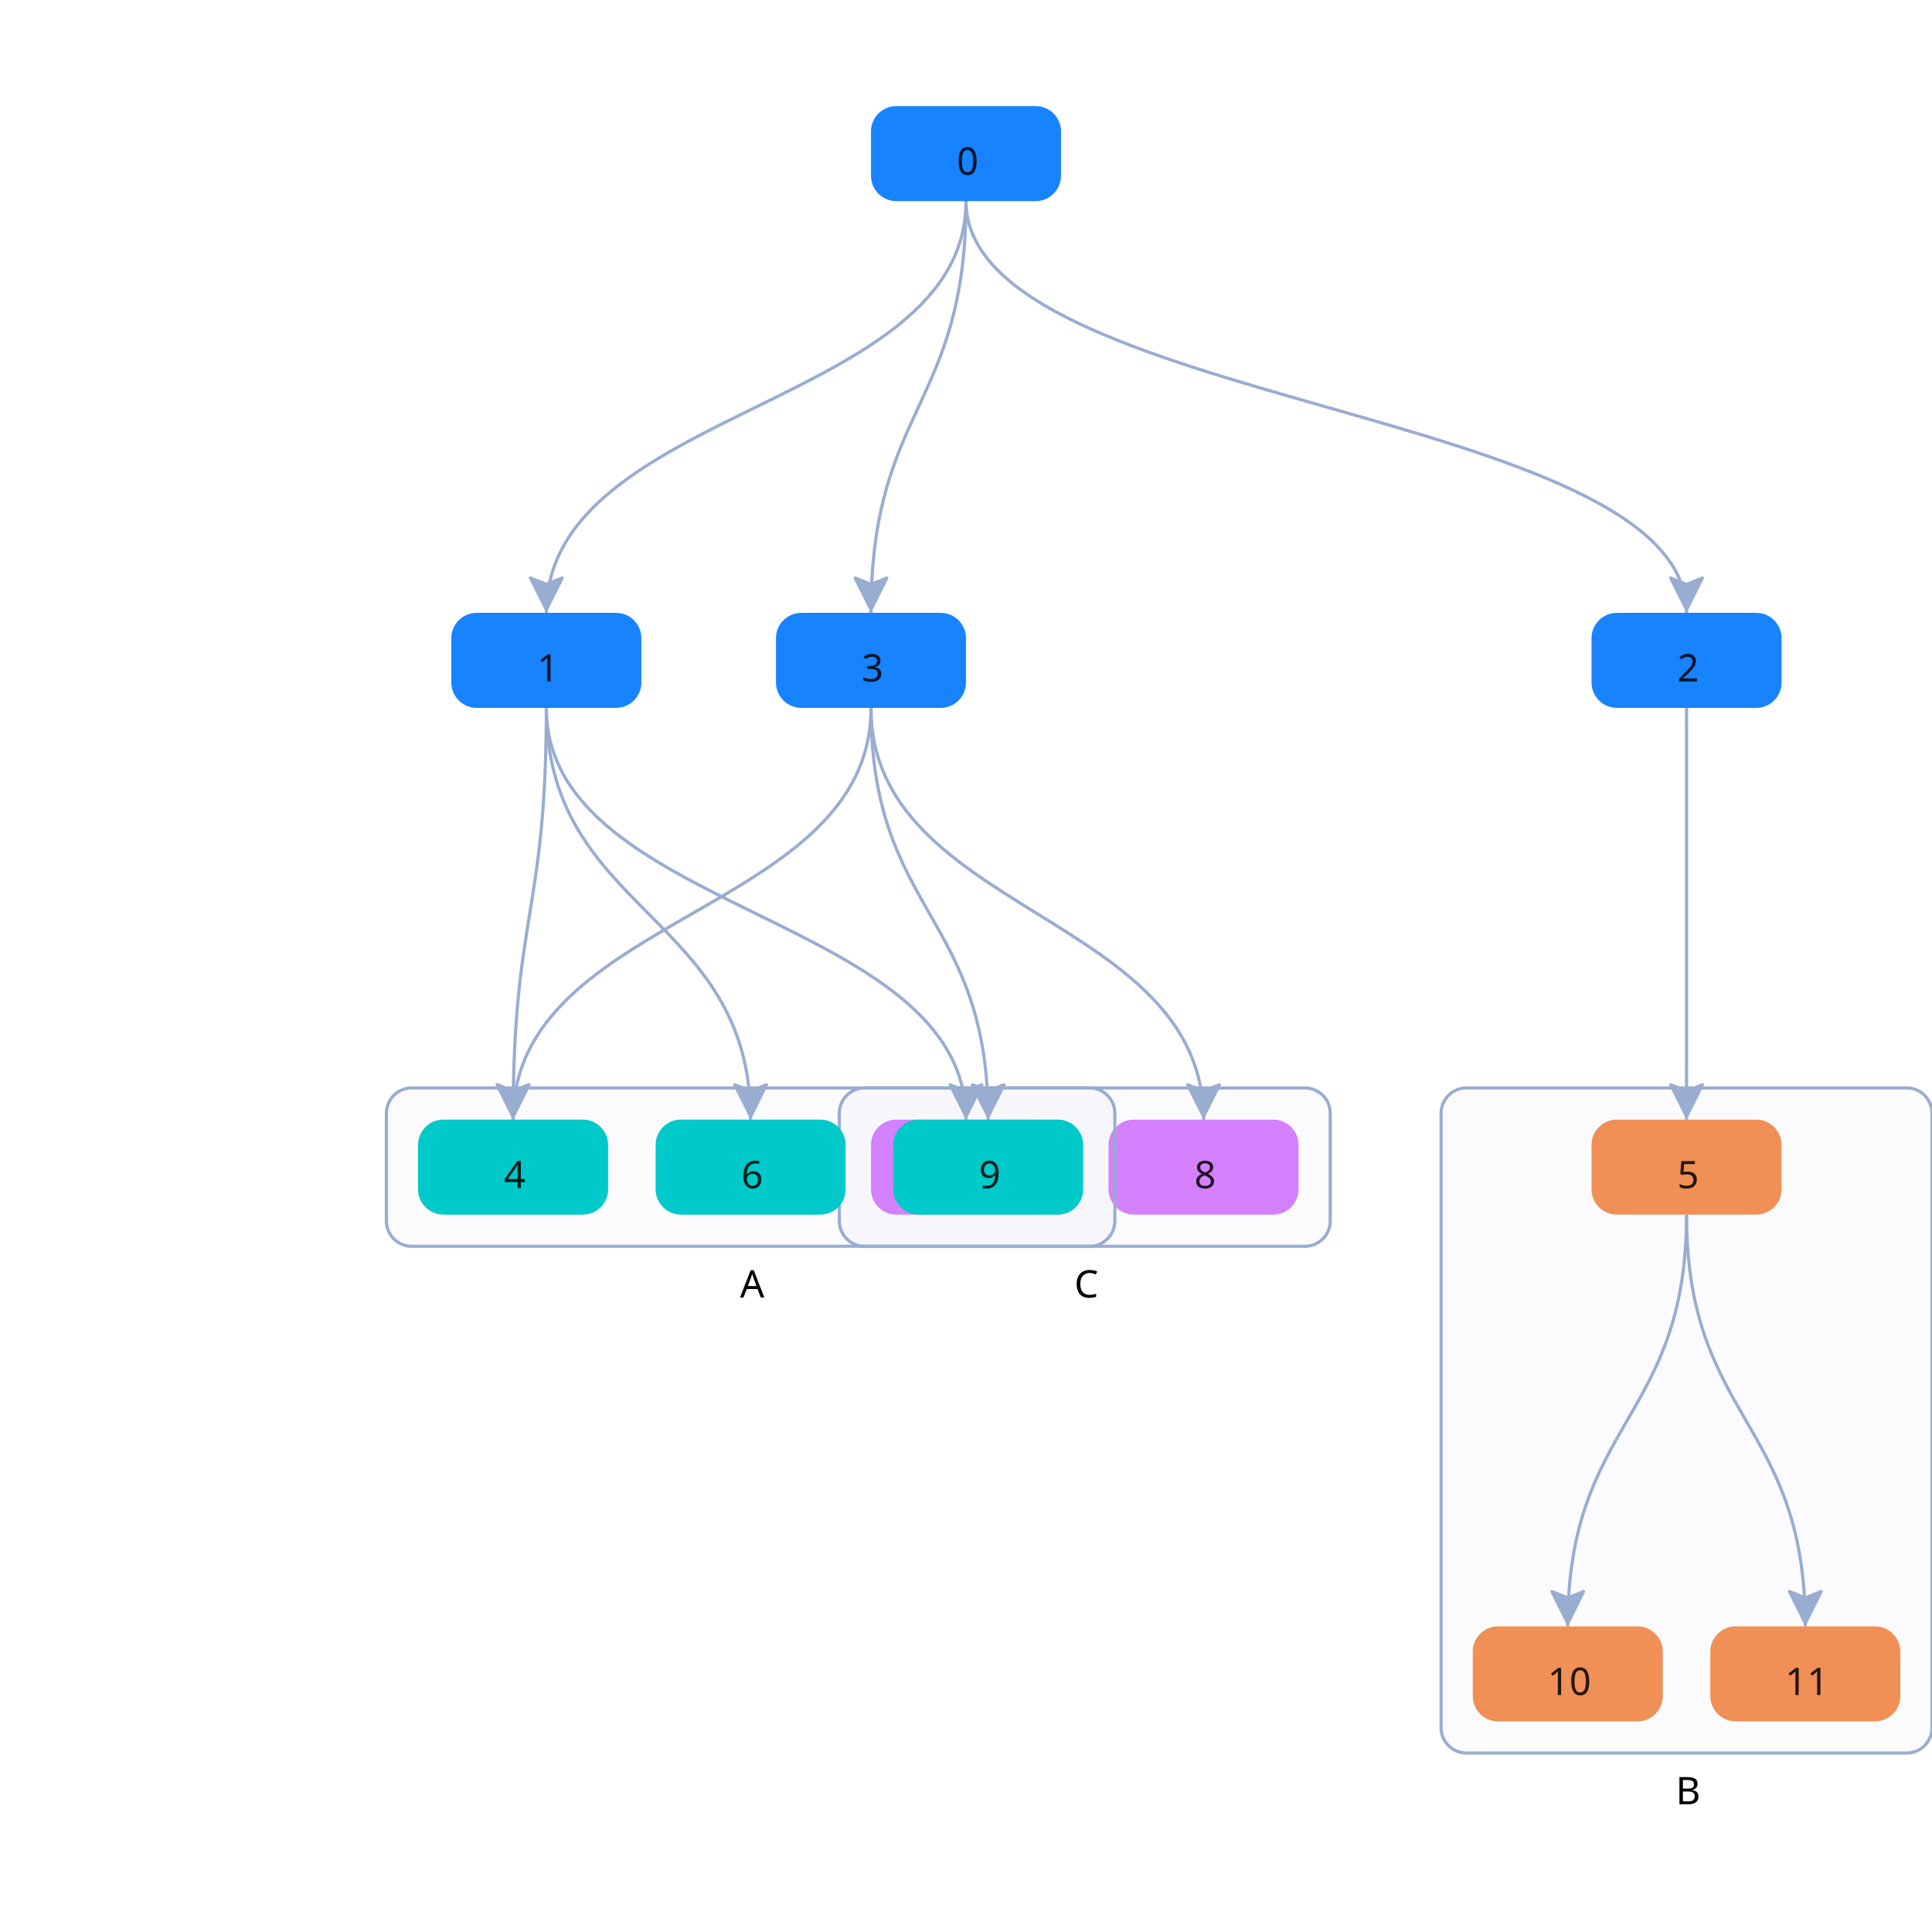
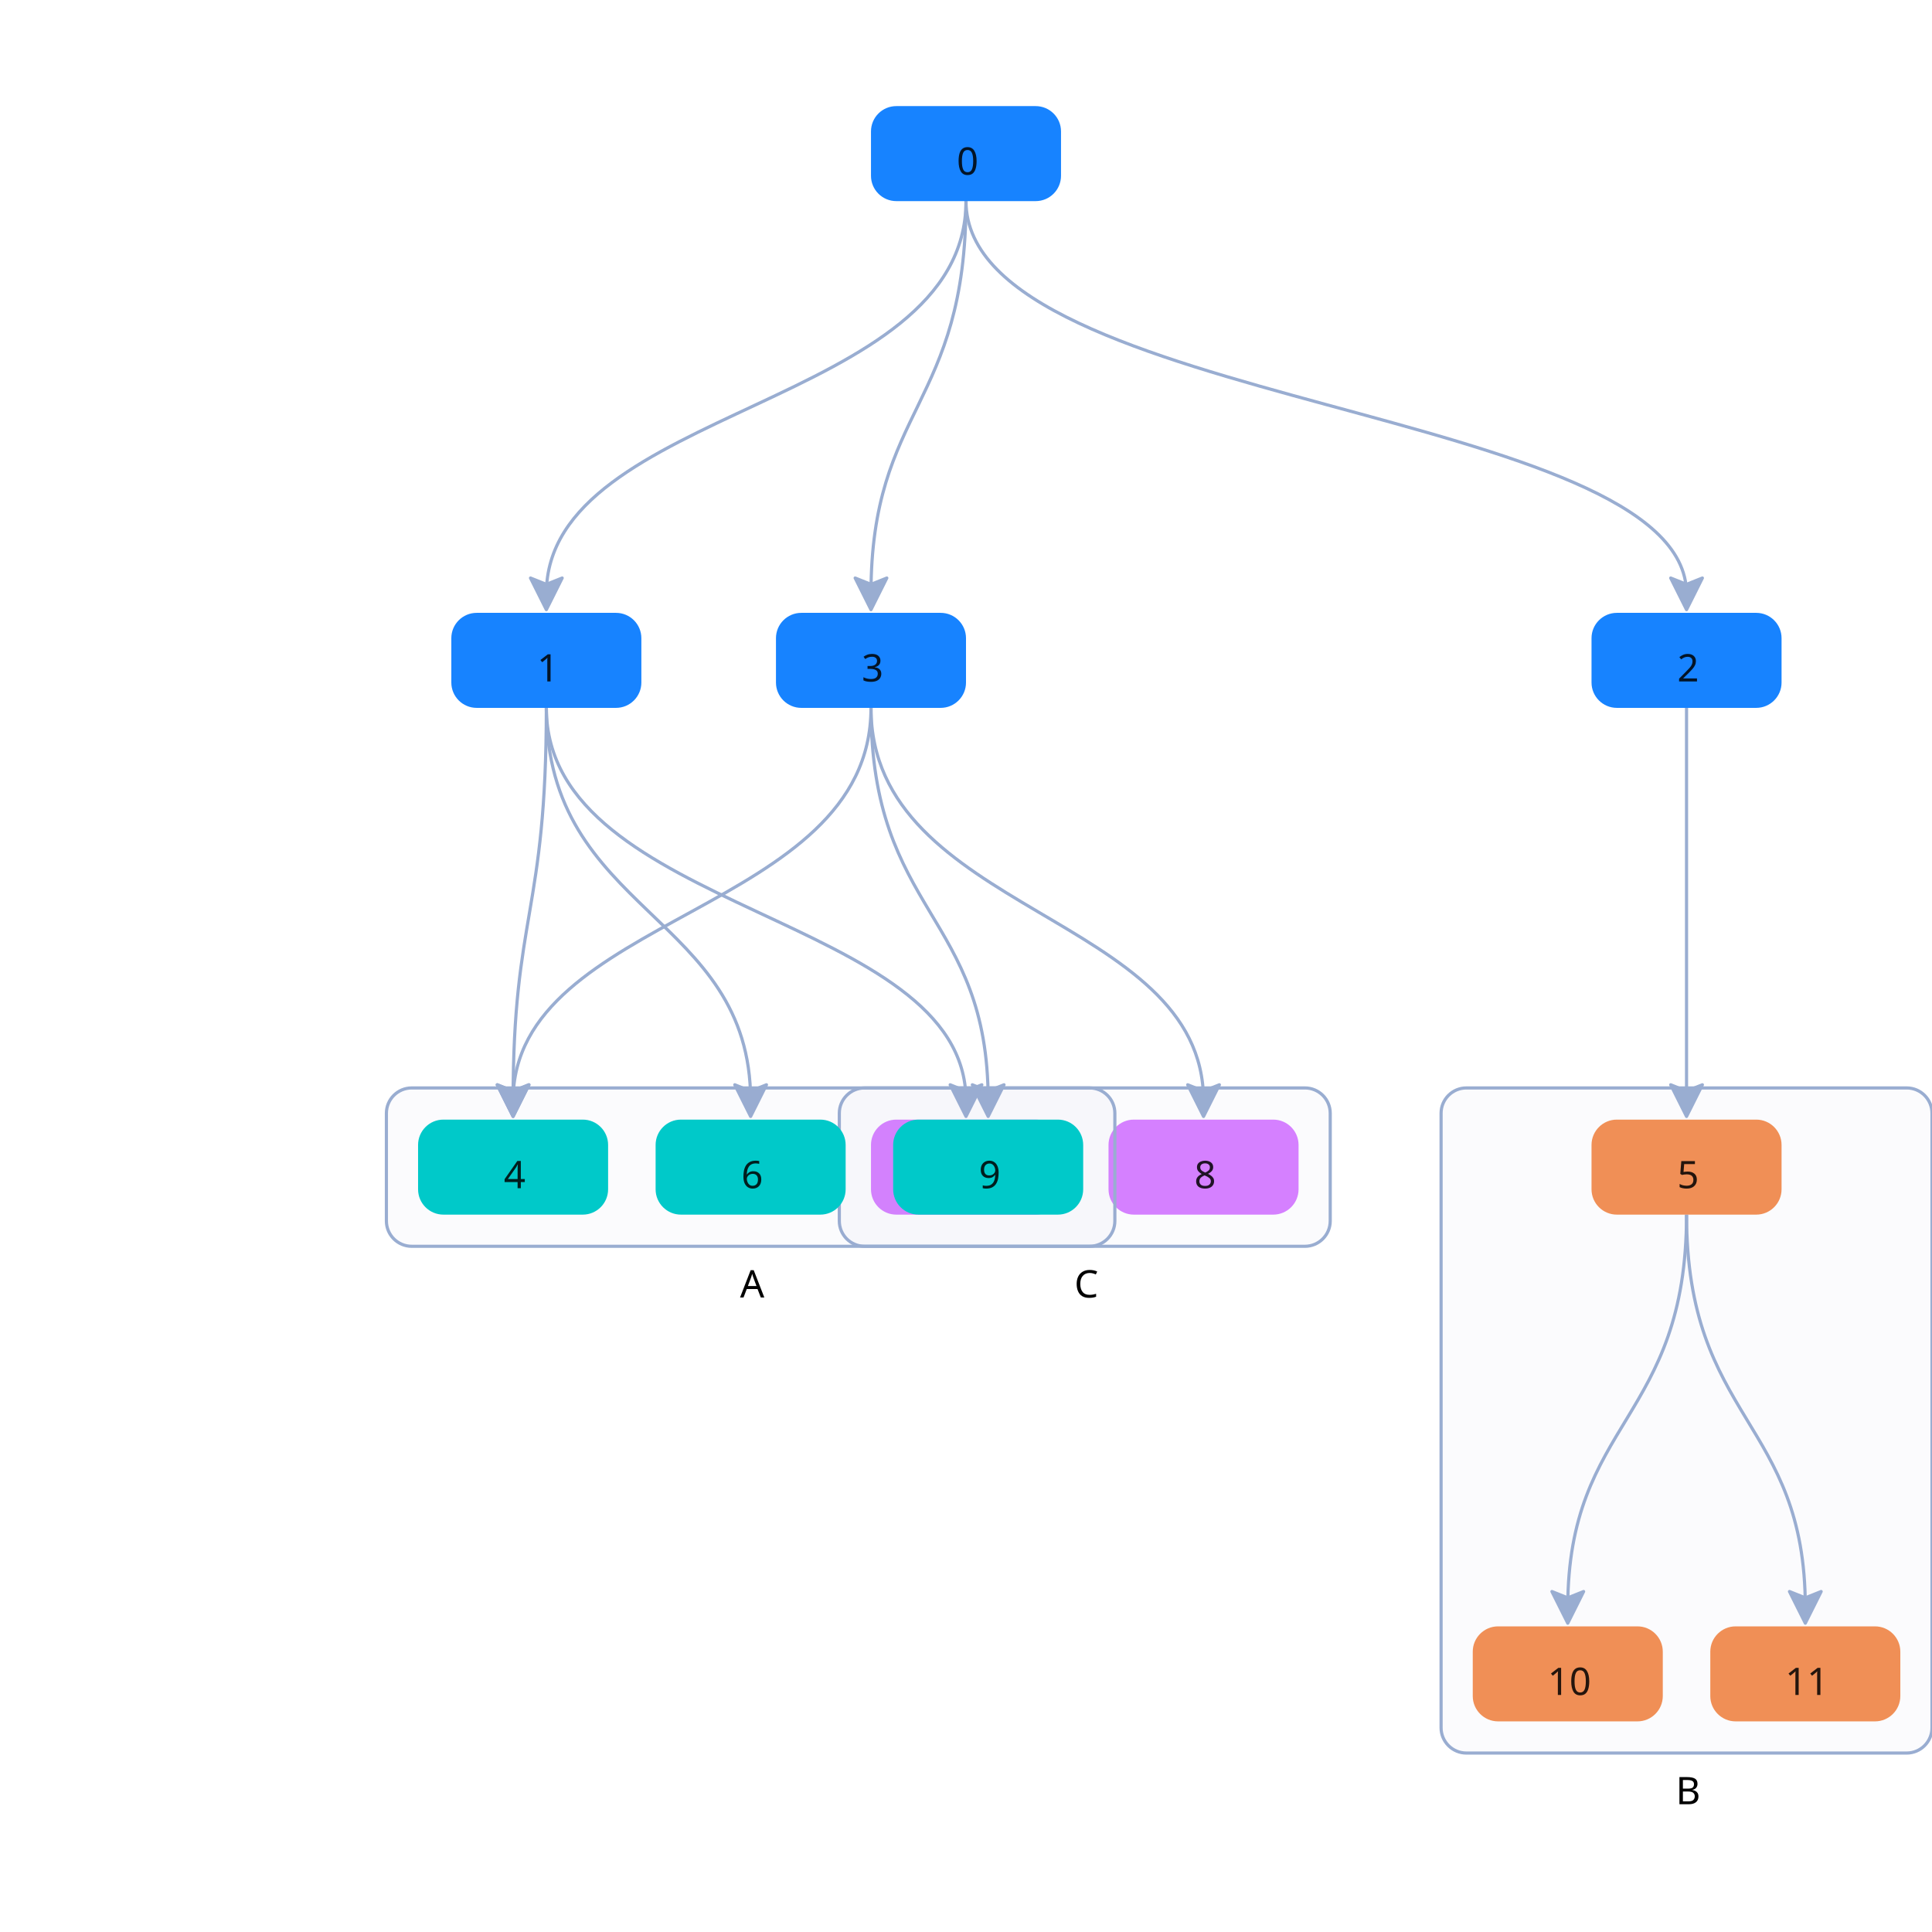
<svg xmlns="http://www.w3.org/2000/svg" width="500" height="500" style="background: transparent; position: absolute; outline: none;" color-interpolation-filters="sRGB" tabindex="1">
  <defs />
  <g transform="matrix(0.819672,0,0,0.819672,-6.147559,-25.81969)">
    <g fill="none">
      <g fill="none" class="elements">
        <g fill="none" x="540" y="480" transform="matrix(1,0,0,1,540,480)">
          <g>
            <path fill="rgba(153,173,209,1)" d="M -69.5,-105 l 139,0 a 8,8,0,0,1,8,8 l 0,194 a 8,8,0,0,1,-8,8 l -139,0 a 8,8,0,0,1,-8,-8 l 0,-194 a 8,8,0,0,1,8,-8 z" class="key" stroke-dasharray="0,0" stroke-width="1" fill-opacity="0.04" stroke="rgba(153,173,209,1)" width="155" height="210" x="-77.5" y="-105" />
          </g>
          <g fill="none" class="label" transform="matrix(1,0,0,1,0,105)">
            <g>
              <text fill="rgba(0,0,0,1)" dominant-baseline="central" paint-order="stroke" dx="0.5" dy="11.5px" class="text" font-size="12" font-family="system-ui, sans-serif" text-anchor="middle" font-weight="400">
                B
              </text>
            </g>
          </g>
        </g>
        <g fill="none" x="350" y="400" transform="matrix(1,0,0,1,350,400)">
          <g>
            <path fill="rgba(153,173,209,1)" d="M -69.5,-25 l 139,0 a 8,8,0,0,1,8,8 l 0,34 a 8,8,0,0,1,-8,8 l -139,0 a 8,8,0,0,1,-8,-8 l 0,-34 a 8,8,0,0,1,8,-8 z" class="key" stroke-dasharray="0,0" stroke-width="1" fill-opacity="0.04" stroke="rgba(153,173,209,1)" width="155" height="50" x="-77.5" y="-25" />
          </g>
          <g fill="none" class="label" transform="matrix(1,0,0,1,0,25)">
            <g>
              <text fill="rgba(0,0,0,1)" dominant-baseline="central" paint-order="stroke" dx="0.5" dy="11.5px" class="text" font-size="12" font-family="system-ui, sans-serif" text-anchor="middle" font-weight="400">
                C
              </text>
            </g>
          </g>
        </g>
        <g fill="none" marker-start="false" marker-end="true">
          <g fill="none" marker-start="false" marker-end="true" stroke="transparent" stroke-width="3" />
          <g>
-             <path fill="none" d="M 312.5,95 C 312.5 160,180 160,180 225 L 180,219" class="key" stroke-width="1" stroke="rgba(153,173,209,1)" />
+             <path fill="none" d="M 312.5,95 C 312.5 160,180 160,180 219" class="key" stroke-width="1" stroke="rgba(153,173,209,1)" />
            <path fill="none" d="M 0,-15 C 0 -15,0 -15,0 -15" class="key" stroke-width="3" stroke="transparent" />
            <g transform="matrix(0,-1,1,0,180,219)">
              <path fill="rgba(153,173,209,1)" d="M -5,0 L 5,-5 L 3,0 L 5,5 Z" stroke="rgba(153,173,209,1)" width="10" height="10" stroke-dasharray="0,0" stroke-linejoin="round" stroke-width="1" />
            </g>
          </g>
        </g>
        <g fill="none" marker-start="false" marker-end="true">
          <g fill="none" marker-start="false" marker-end="true" stroke="transparent" stroke-width="3" />
          <g>
-             <path fill="none" d="M 312.5,95 C 312.5 160,540 160,540 225 L 540,219" class="key" stroke-width="1" stroke="rgba(153,173,209,1)" />
+             <path fill="none" d="M 312.5,95 C 312.5 160,540 160,540 219" class="key" stroke-width="1" stroke="rgba(153,173,209,1)" />
            <path fill="none" d="M 0,-15 C 0 -15,0 -15,0 -15" class="key" stroke-width="3" stroke="transparent" />
            <g transform="matrix(0,-1,1,0,540,219)">
              <path fill="rgba(153,173,209,1)" d="M -5,0 L 5,-5 L 3,0 L 5,5 Z" stroke="rgba(153,173,209,1)" width="10" height="10" stroke-dasharray="0,0" stroke-linejoin="round" stroke-width="1" />
            </g>
          </g>
        </g>
        <g fill="none" marker-start="false" marker-end="true">
          <g fill="none" marker-start="false" marker-end="true" stroke="transparent" stroke-width="3" />
          <g>
-             <path fill="none" d="M 180,255 C 180 320,169.5 320,169.5 385 L 169.5,379" class="key" stroke-width="1" stroke="rgba(153,173,209,1)" />
+             <path fill="none" d="M 180,255 C 180 320,169.5 320,169.5 379" class="key" stroke-width="1" stroke="rgba(153,173,209,1)" />
            <path fill="none" d="M 0,-15 C 0 -15,0 -15,0 -15" class="key" stroke-width="3" stroke="transparent" />
            <g transform="matrix(0,-1,1,0,169.5,379)">
              <path fill="rgba(153,173,209,1)" d="M -5,0 L 5,-5 L 3,0 L 5,5 Z" stroke="rgba(153,173,209,1)" width="10" height="10" stroke-dasharray="0,0" stroke-linejoin="round" stroke-width="1" />
            </g>
          </g>
        </g>
        <g fill="none" marker-start="false" marker-end="true">
          <g fill="none" marker-start="false" marker-end="true" stroke="transparent" stroke-width="3" />
          <g>
-             <path fill="none" d="M 312.5,95 C 312.5 160,282.5 160,282.5 225 L 282.5,219" class="key" stroke-width="1" stroke="rgba(153,173,209,1)" />
+             <path fill="none" d="M 312.5,95 C 312.5 160,282.5 160,282.5 219" class="key" stroke-width="1" stroke="rgba(153,173,209,1)" />
            <path fill="none" d="M 0,-15 C 0 -15,0 -15,0 -15" class="key" stroke-width="3" stroke="transparent" />
            <g transform="matrix(0,-1,1,0,282.5,219)">
              <path fill="rgba(153,173,209,1)" d="M -5,0 L 5,-5 L 3,0 L 5,5 Z" stroke="rgba(153,173,209,1)" width="10" height="10" stroke-dasharray="0,0" stroke-linejoin="round" stroke-width="1" />
            </g>
          </g>
        </g>
        <g fill="none" marker-start="false" marker-end="true">
          <g fill="none" marker-start="false" marker-end="true" stroke="transparent" stroke-width="3" />
          <g>
-             <path fill="none" d="M 282.5,255 C 282.5 320,169.5 320,169.5 385 L 169.5,379" class="key" stroke-width="1" stroke="rgba(153,173,209,1)" />
+             <path fill="none" d="M 282.5,255 C 282.5 320,169.5 320,169.5 379" class="key" stroke-width="1" stroke="rgba(153,173,209,1)" />
            <path fill="none" d="M 0,-15 C 0 -15,0 -15,0 -15" class="key" stroke-width="3" stroke="transparent" />
            <g transform="matrix(0,-1,1,0,169.5,379)">
              <path fill="rgba(153,173,209,1)" d="M -5,0 L 5,-5 L 3,0 L 5,5 Z" stroke="rgba(153,173,209,1)" width="10" height="10" stroke-dasharray="0,0" stroke-linejoin="round" stroke-width="1" />
            </g>
          </g>
        </g>
        <g fill="none" marker-start="false" marker-end="true">
          <g fill="none" marker-start="false" marker-end="true" stroke="transparent" stroke-width="3" />
          <g>
-             <path fill="none" d="M 540,255 C 540 320,540 320,540 385 L 540,379" class="key" stroke-width="1" stroke="rgba(153,173,209,1)" />
+             <path fill="none" d="M 540,255 C 540 320,540 320,540 379" class="key" stroke-width="1" stroke="rgba(153,173,209,1)" />
            <path fill="none" d="M 0,-15 C 0 -15,0 -15,0 -15" class="key" stroke-width="3" stroke="transparent" />
            <g transform="matrix(0,-1,1,0,540,379)">
              <path fill="rgba(153,173,209,1)" d="M -5,0 L 5,-5 L 3,0 L 5,5 Z" stroke="rgba(153,173,209,1)" width="10" height="10" stroke-dasharray="0,0" stroke-linejoin="round" stroke-width="1" />
            </g>
          </g>
        </g>
        <g fill="none" marker-start="false" marker-end="true">
          <g fill="none" marker-start="false" marker-end="true" stroke="transparent" stroke-width="3" />
          <g>
-             <path fill="none" d="M 180,255 C 180 320,244.5 320,244.5 385 L 244.5,379" class="key" stroke-width="1" stroke="rgba(153,173,209,1)" />
+             <path fill="none" d="M 180,255 C 180 320,244.5 320,244.5 379" class="key" stroke-width="1" stroke="rgba(153,173,209,1)" />
            <path fill="none" d="M 0,-15 C 0 -15,0 -15,0 -15" class="key" stroke-width="3" stroke="transparent" />
            <g transform="matrix(0,-1,1,0,244.5,379)">
              <path fill="rgba(153,173,209,1)" d="M -5,0 L 5,-5 L 3,0 L 5,5 Z" stroke="rgba(153,173,209,1)" width="10" height="10" stroke-dasharray="0,0" stroke-linejoin="round" stroke-width="1" />
            </g>
          </g>
        </g>
        <g fill="none" marker-start="false" marker-end="true">
          <g fill="none" marker-start="false" marker-end="true" stroke="transparent" stroke-width="3" />
          <g>
-             <path fill="none" d="M 180,255 C 180 320,312.5 320,312.5 385 L 312.5,379" class="key" stroke-width="1" stroke="rgba(153,173,209,1)" />
+             <path fill="none" d="M 180,255 C 180 320,312.5 320,312.5 379" class="key" stroke-width="1" stroke="rgba(153,173,209,1)" />
            <path fill="none" d="M 0,-15 C 0 -15,0 -15,0 -15" class="key" stroke-width="3" stroke="transparent" />
            <g transform="matrix(0,-1,1,0,312.5,379)">
              <path fill="rgba(153,173,209,1)" d="M -5,0 L 5,-5 L 3,0 L 5,5 Z" stroke="rgba(153,173,209,1)" width="10" height="10" stroke-dasharray="0,0" stroke-linejoin="round" stroke-width="1" />
            </g>
          </g>
        </g>
        <g fill="none" marker-start="false" marker-end="true">
          <g fill="none" marker-start="false" marker-end="true" stroke="transparent" stroke-width="3" />
          <g>
-             <path fill="none" d="M 282.5,255 C 282.5 320,387.5 320,387.5 385 L 387.5,379" class="key" stroke-width="1" stroke="rgba(153,173,209,1)" />
+             <path fill="none" d="M 282.5,255 C 282.5 320,387.5 320,387.5 379" class="key" stroke-width="1" stroke="rgba(153,173,209,1)" />
            <path fill="none" d="M 0,-15 C 0 -15,0 -15,0 -15" class="key" stroke-width="3" stroke="transparent" />
            <g transform="matrix(0,-1,1,0,387.5,379)">
              <path fill="rgba(153,173,209,1)" d="M -5,0 L 5,-5 L 3,0 L 5,5 Z" stroke="rgba(153,173,209,1)" width="10" height="10" stroke-dasharray="0,0" stroke-linejoin="round" stroke-width="1" />
            </g>
          </g>
        </g>
        <g fill="none" marker-start="false" marker-end="true">
          <g fill="none" marker-start="false" marker-end="true" stroke="transparent" stroke-width="3" />
          <g>
-             <path fill="none" d="M 282.5,255 C 282.5 320,319.5 320,319.5 385 L 319.5,379" class="key" stroke-width="1" stroke="rgba(153,173,209,1)" />
+             <path fill="none" d="M 282.5,255 C 282.5 320,319.5 320,319.5 379" class="key" stroke-width="1" stroke="rgba(153,173,209,1)" />
            <path fill="none" d="M 0,-15 C 0 -15,0 -15,0 -15" class="key" stroke-width="3" stroke="transparent" />
            <g transform="matrix(0,-1,1,0,319.5,379)">
              <path fill="rgba(153,173,209,1)" d="M -5,0 L 5,-5 L 3,0 L 5,5 Z" stroke="rgba(153,173,209,1)" width="10" height="10" stroke-dasharray="0,0" stroke-linejoin="round" stroke-width="1" />
            </g>
          </g>
        </g>
        <g fill="none" marker-start="false" marker-end="true">
          <g fill="none" marker-start="false" marker-end="true" stroke="transparent" stroke-width="3" />
          <g>
-             <path fill="none" d="M 540,415 C 540 480,502.5 480,502.5 545 L 502.5,539" class="key" stroke-width="1" stroke="rgba(153,173,209,1)" />
+             <path fill="none" d="M 540,415 C 540 480,502.5 480,502.5 539" class="key" stroke-width="1" stroke="rgba(153,173,209,1)" />
            <path fill="none" d="M 0,-15 C 0 -15,0 -15,0 -15" class="key" stroke-width="3" stroke="transparent" />
            <g transform="matrix(0,-1,1,0,502.5,539)">
              <path fill="rgba(153,173,209,1)" d="M -5,0 L 5,-5 L 3,0 L 5,5 Z" stroke="rgba(153,173,209,1)" width="10" height="10" stroke-dasharray="0,0" stroke-linejoin="round" stroke-width="1" />
            </g>
          </g>
        </g>
        <g fill="none" marker-start="false" marker-end="true">
          <g fill="none" marker-start="false" marker-end="true" stroke="transparent" stroke-width="3" />
          <g>
-             <path fill="none" d="M 540,415 C 540 480,577.5 480,577.5 545 L 577.5,539" class="key" stroke-width="1" stroke="rgba(153,173,209,1)" />
+             <path fill="none" d="M 540,415 C 540 480,577.5 480,577.5 539" class="key" stroke-width="1" stroke="rgba(153,173,209,1)" />
            <path fill="none" d="M 0,-15 C 0 -15,0 -15,0 -15" class="key" stroke-width="3" stroke="transparent" />
            <g transform="matrix(0,-1,1,0,577.5,539)">
              <path fill="rgba(153,173,209,1)" d="M -5,0 L 5,-5 L 3,0 L 5,5 Z" stroke="rgba(153,173,209,1)" width="10" height="10" stroke-dasharray="0,0" stroke-linejoin="round" stroke-width="1" />
            </g>
          </g>
        </g>
        <g fill="none" x="312.5" y="80" transform="matrix(1,0,0,1,312.5,80)">
          <g>
            <path fill="rgba(23,131,255,1)" d="M -22,-15 l 44,0 a 8,8,0,0,1,8,8 l 0,14 a 8,8,0,0,1,-8,8 l -44,0 a 8,8,0,0,1,-8,-8 l 0,-14 a 8,8,0,0,1,8,-8 z" class="key" stroke-width="0" stroke="rgba(0,0,0,1)" width="60" height="30" x="-30" y="-15" />
          </g>
          <g fill="none" class="label" transform="matrix(1,0,0,1,0,2)">
            <g>
              <text fill="rgba(0,0,0,1)" dominant-baseline="central" paint-order="stroke" dx="0.5" class="text" font-size="12" font-family="system-ui, sans-serif" text-anchor="middle" fill-opacity="0.85" font-weight="400">
                0
              </text>
            </g>
          </g>
        </g>
        <g fill="none" x="180" y="240" transform="matrix(1,0,0,1,180,240)">
          <g>
            <path fill="rgba(23,131,255,1)" d="M -22,-15 l 44,0 a 8,8,0,0,1,8,8 l 0,14 a 8,8,0,0,1,-8,8 l -44,0 a 8,8,0,0,1,-8,-8 l 0,-14 a 8,8,0,0,1,8,-8 z" class="key" stroke-width="0" stroke="rgba(0,0,0,1)" width="60" height="30" x="-30" y="-15" />
          </g>
          <g fill="none" class="label" transform="matrix(1,0,0,1,0,2)">
            <g>
              <text fill="rgba(0,0,0,1)" dominant-baseline="central" paint-order="stroke" dx="0.5" class="text" font-size="12" font-family="system-ui, sans-serif" text-anchor="middle" fill-opacity="0.85" font-weight="400">
                1
              </text>
            </g>
          </g>
        </g>
        <g fill="none" x="540" y="240" transform="matrix(1,0,0,1,540,240)">
          <g>
            <path fill="rgba(23,131,255,1)" d="M -22,-15 l 44,0 a 8,8,0,0,1,8,8 l 0,14 a 8,8,0,0,1,-8,8 l -44,0 a 8,8,0,0,1,-8,-8 l 0,-14 a 8,8,0,0,1,8,-8 z" class="key" stroke-width="0" stroke="rgba(0,0,0,1)" width="60" height="30" x="-30" y="-15" />
          </g>
          <g fill="none" class="label" transform="matrix(1,0,0,1,0,2)">
            <g>
              <text fill="rgba(0,0,0,1)" dominant-baseline="central" paint-order="stroke" dx="0.5" class="text" font-size="12" font-family="system-ui, sans-serif" text-anchor="middle" fill-opacity="0.85" font-weight="400">
                2
              </text>
            </g>
          </g>
        </g>
        <g fill="none" x="282.5" y="240" transform="matrix(1,0,0,1,282.5,240)">
          <g>
            <path fill="rgba(23,131,255,1)" d="M -22,-15 l 44,0 a 8,8,0,0,1,8,8 l 0,14 a 8,8,0,0,1,-8,8 l -44,0 a 8,8,0,0,1,-8,-8 l 0,-14 a 8,8,0,0,1,8,-8 z" class="key" stroke-width="0" stroke="rgba(0,0,0,1)" width="60" height="30" x="-30" y="-15" />
          </g>
          <g fill="none" class="label" transform="matrix(1,0,0,1,0,2)">
            <g>
              <text fill="rgba(0,0,0,1)" dominant-baseline="central" paint-order="stroke" dx="0.5" class="text" font-size="12" font-family="system-ui, sans-serif" text-anchor="middle" fill-opacity="0.85" font-weight="400">
                3
              </text>
            </g>
          </g>
        </g>
        <g fill="none" x="540" y="400" transform="matrix(1,0,0,1,540,400)">
          <g>
            <path fill="rgba(240,143,86,1)" d="M -22,-15 l 44,0 a 8,8,0,0,1,8,8 l 0,14 a 8,8,0,0,1,-8,8 l -44,0 a 8,8,0,0,1,-8,-8 l 0,-14 a 8,8,0,0,1,8,-8 z" class="key" stroke-width="0" stroke="rgba(0,0,0,1)" width="60" height="30" x="-30" y="-15" />
          </g>
          <g fill="none" class="label" transform="matrix(1,0,0,1,0,2)">
            <g>
              <text fill="rgba(0,0,0,1)" dominant-baseline="central" paint-order="stroke" dx="0.5" class="text" font-size="12" font-family="system-ui, sans-serif" text-anchor="middle" fill-opacity="0.85" font-weight="400">
                5
              </text>
            </g>
          </g>
        </g>
        <g fill="none" x="312.5" y="400" transform="matrix(1,0,0,1,312.5,400)">
          <g>
            <path fill="rgba(213,128,255,1)" d="M -22,-15 l 44,0 a 8,8,0,0,1,8,8 l 0,14 a 8,8,0,0,1,-8,8 l -44,0 a 8,8,0,0,1,-8,-8 l 0,-14 a 8,8,0,0,1,8,-8 z" class="key" stroke-width="0" stroke="rgba(0,0,0,1)" width="60" height="30" x="-30" y="-15" />
          </g>
          <g fill="none" class="label" transform="matrix(1,0,0,1,0,2)">
            <g>
              <text fill="rgba(0,0,0,1)" dominant-baseline="central" paint-order="stroke" dx="0.5" class="text" font-size="12" font-family="system-ui, sans-serif" text-anchor="middle" fill-opacity="0.85" font-weight="400">
                7
              </text>
            </g>
          </g>
        </g>
        <g fill="none" x="387.5" y="400" transform="matrix(1,0,0,1,387.5,400)">
          <g>
            <path fill="rgba(213,128,255,1)" d="M -22,-15 l 44,0 a 8,8,0,0,1,8,8 l 0,14 a 8,8,0,0,1,-8,8 l -44,0 a 8,8,0,0,1,-8,-8 l 0,-14 a 8,8,0,0,1,8,-8 z" class="key" stroke-width="0" stroke="rgba(0,0,0,1)" width="60" height="30" x="-30" y="-15" />
          </g>
          <g fill="none" class="label" transform="matrix(1,0,0,1,0,2)">
            <g>
              <text fill="rgba(0,0,0,1)" dominant-baseline="central" paint-order="stroke" dx="0.5" class="text" font-size="12" font-family="system-ui, sans-serif" text-anchor="middle" fill-opacity="0.85" font-weight="400">
                8
              </text>
            </g>
          </g>
        </g>
        <g fill="none" x="502.5" y="560" transform="matrix(1,0,0,1,502.5,560)">
          <g>
            <path fill="rgba(240,143,86,1)" d="M -22,-15 l 44,0 a 8,8,0,0,1,8,8 l 0,14 a 8,8,0,0,1,-8,8 l -44,0 a 8,8,0,0,1,-8,-8 l 0,-14 a 8,8,0,0,1,8,-8 z" class="key" stroke-width="0" stroke="rgba(0,0,0,1)" width="60" height="30" x="-30" y="-15" />
          </g>
          <g fill="none" class="label" transform="matrix(1,0,0,1,0,2)">
            <g>
              <text fill="rgba(0,0,0,1)" dominant-baseline="central" paint-order="stroke" dx="0.5" class="text" font-size="12" font-family="system-ui, sans-serif" text-anchor="middle" fill-opacity="0.85" font-weight="400">
                10
              </text>
            </g>
          </g>
        </g>
        <g fill="none" x="577.5" y="560" transform="matrix(1,0,0,1,577.5,560)">
          <g>
            <path fill="rgba(240,143,86,1)" d="M -22,-15 l 44,0 a 8,8,0,0,1,8,8 l 0,14 a 8,8,0,0,1,-8,8 l -44,0 a 8,8,0,0,1,-8,-8 l 0,-14 a 8,8,0,0,1,8,-8 z" class="key" stroke-width="0" stroke="rgba(0,0,0,1)" width="60" height="30" x="-30" y="-15" />
          </g>
          <g fill="none" class="label" transform="matrix(1,0,0,1,0,2)">
            <g>
              <text fill="rgba(0,0,0,1)" dominant-baseline="central" paint-order="stroke" dx="0.5" class="text" font-size="12" font-family="system-ui, sans-serif" text-anchor="middle" fill-opacity="0.85" font-weight="400">
                11
              </text>
            </g>
          </g>
        </g>
        <g fill="none" x="244.5" y="400" transform="matrix(1,0,0,1,244.5,400)">
          <g>
            <path fill="rgba(153,173,209,1)" d="M -107,-25 l 214,0 a 8,8,0,0,1,8,8 l 0,34 a 8,8,0,0,1,-8,8 l -214,0 a 8,8,0,0,1,-8,-8 l 0,-34 a 8,8,0,0,1,8,-8 z" class="key" stroke-dasharray="0,0" stroke-width="1" fill-opacity="0.04" stroke="rgba(153,173,209,1)" width="230" height="50" x="-115" y="-25" />
          </g>
          <g fill="none" class="label" transform="matrix(1,0,0,1,0,25)">
            <g>
              <text fill="rgba(0,0,0,1)" dominant-baseline="central" paint-order="stroke" dx="0.5" dy="11.5px" class="text" font-size="12" font-family="system-ui, sans-serif" text-anchor="middle" font-weight="400">
                A
              </text>
            </g>
          </g>
        </g>
        <g fill="none" x="169.5" y="400" transform="matrix(1,0,0,1,169.5,400)">
          <g>
            <path fill="rgba(0,201,201,1)" d="M -22,-15 l 44,0 a 8,8,0,0,1,8,8 l 0,14 a 8,8,0,0,1,-8,8 l -44,0 a 8,8,0,0,1,-8,-8 l 0,-14 a 8,8,0,0,1,8,-8 z" class="key" stroke-width="0" stroke="rgba(0,0,0,1)" width="60" height="30" x="-30" y="-15" />
          </g>
          <g fill="none" class="label" transform="matrix(1,0,0,1,0,2)">
            <g>
              <text fill="rgba(0,0,0,1)" dominant-baseline="central" paint-order="stroke" dx="0.5" class="text" font-size="12" font-family="system-ui, sans-serif" text-anchor="middle" fill-opacity="0.85" font-weight="400">
                4
              </text>
            </g>
          </g>
        </g>
        <g fill="none" x="244.5" y="400" transform="matrix(1,0,0,1,244.5,400)">
          <g>
            <path fill="rgba(0,201,201,1)" d="M -22,-15 l 44,0 a 8,8,0,0,1,8,8 l 0,14 a 8,8,0,0,1,-8,8 l -44,0 a 8,8,0,0,1,-8,-8 l 0,-14 a 8,8,0,0,1,8,-8 z" class="key" stroke-width="0" stroke="rgba(0,0,0,1)" width="60" height="30" x="-30" y="-15" />
          </g>
          <g fill="none" class="label" transform="matrix(1,0,0,1,0,2)">
            <g>
              <text fill="rgba(0,0,0,1)" dominant-baseline="central" paint-order="stroke" dx="0.5" class="text" font-size="12" font-family="system-ui, sans-serif" text-anchor="middle" fill-opacity="0.85" font-weight="400">
                6
              </text>
            </g>
          </g>
        </g>
        <g fill="none" x="319.5" y="400" transform="matrix(1,0,0,1,319.5,400)">
          <g>
            <path fill="rgba(0,201,201,1)" d="M -22,-15 l 44,0 a 8,8,0,0,1,8,8 l 0,14 a 8,8,0,0,1,-8,8 l -44,0 a 8,8,0,0,1,-8,-8 l 0,-14 a 8,8,0,0,1,8,-8 z" class="key" stroke-width="0" stroke="rgba(0,0,0,1)" width="60" height="30" x="-30" y="-15" />
          </g>
          <g fill="none" class="label" transform="matrix(1,0,0,1,0,2)">
            <g>
              <text fill="rgba(0,0,0,1)" dominant-baseline="central" paint-order="stroke" dx="0.5" class="text" font-size="12" font-family="system-ui, sans-serif" text-anchor="middle" fill-opacity="0.85" font-weight="400">
                9
              </text>
            </g>
          </g>
        </g>
      </g>
    </g>
  </g>
</svg>
